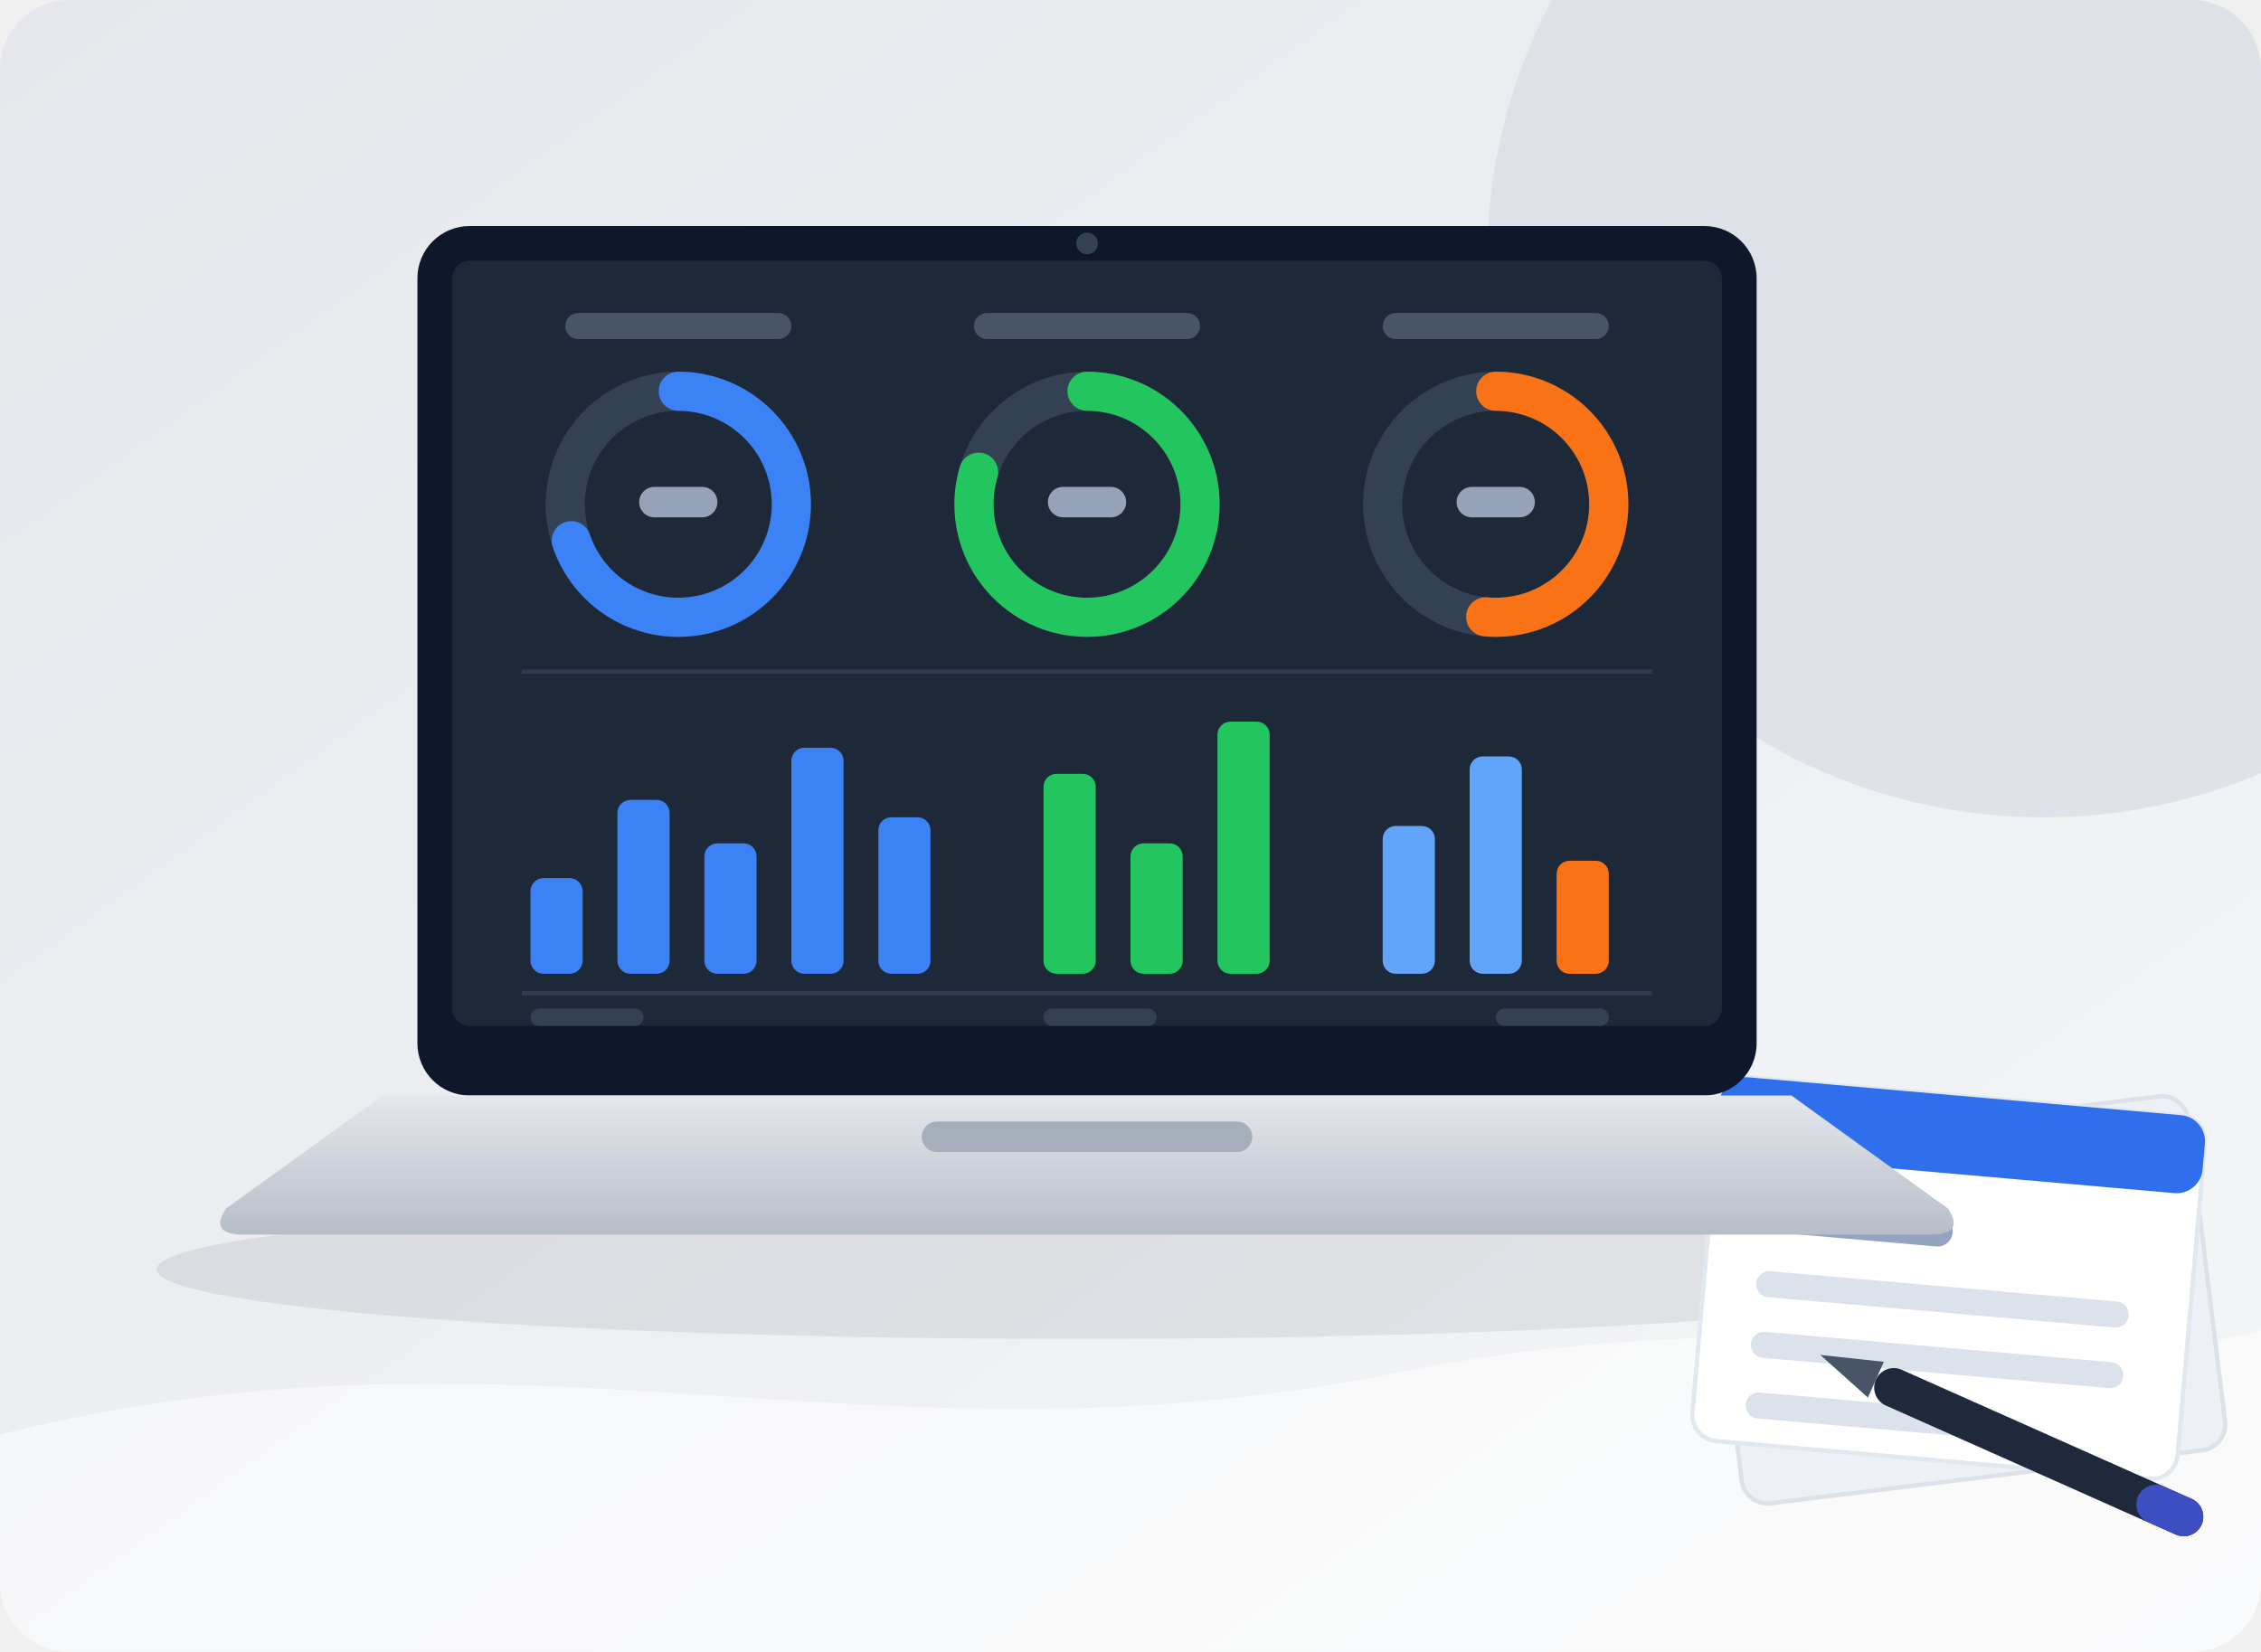
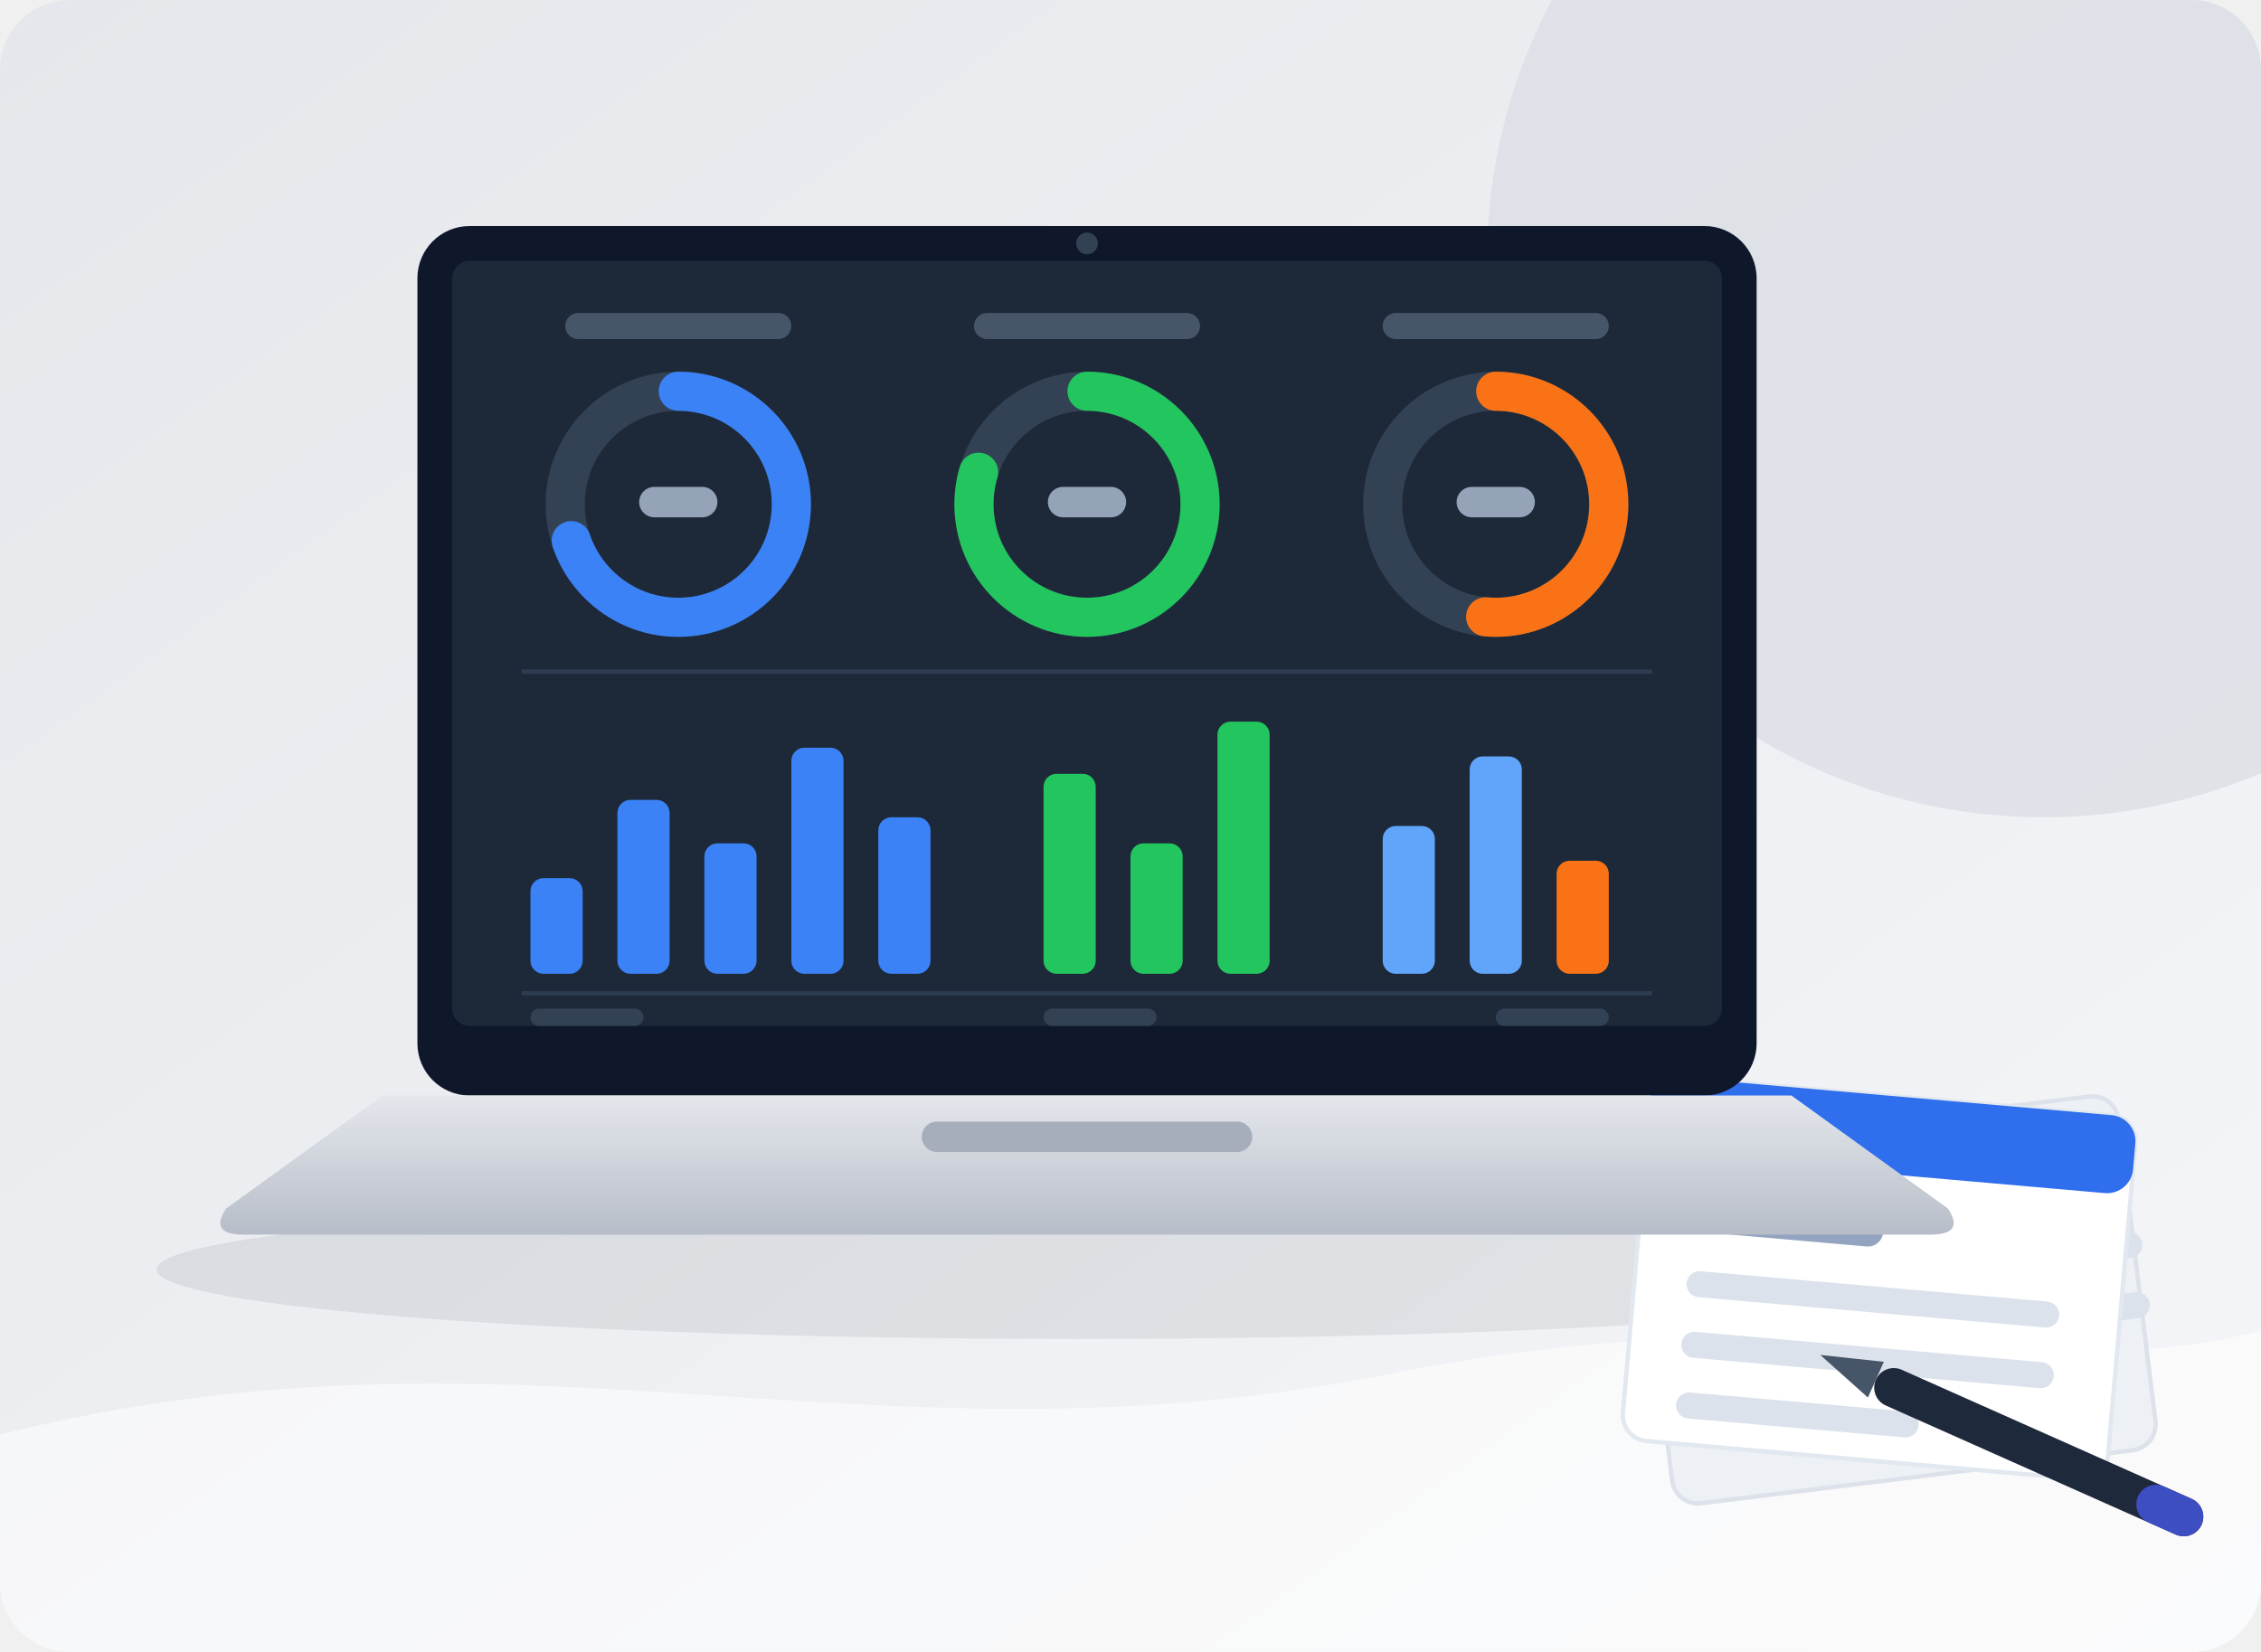
<svg xmlns="http://www.w3.org/2000/svg" viewBox="0 0 520 380" width="520" height="380" role="img" aria-label="Laptop showing a billing dashboard next to printed invoices">
  <defs>
    <linearGradient id="obBg" x1="0" y1="0" x2="1" y2="1">
      <stop offset="0" stop-color="#E5E7EC" />
      <stop offset="1" stop-color="#F5F6F8" />
    </linearGradient>
    <linearGradient id="obDeck" x1="0" y1="0" x2="0" y2="1">
      <stop offset="0" stop-color="#E4E7EC" />
      <stop offset="1" stop-color="#B7BDC8" />
    </linearGradient>
    <clipPath id="obScreen">
      <rect x="104" y="60" width="292" height="176" rx="4" />
    </clipPath>
    <clipPath id="obFrame">
      <rect width="520" height="380" rx="16" />
    </clipPath>
  </defs>
  <g clip-path="url(#obFrame)">
    <rect width="520" height="380" fill="url(#obBg)" />
    <circle cx="470" cy="60" r="128" fill="#DADDE4" opacity="0.75" />
    <path d="M0 330 C 120 300 200 340 320 316 C 420 296 470 320 520 306 L520 380 L0 380 Z" fill="#FFFFFF" opacity="0.55" />
    <ellipse cx="248" cy="292" rx="212" ry="16" fill="#0F172A" opacity="0.08" />
-     <g transform="rotate(-7 452 300)">
-       <rect x="396" y="258" width="112" height="82" rx="6" fill="#EDF0F5" stroke="#DDE2EA" />
+     <g transform="rotate(-7 436 300)">
+       <rect x="380" y="258" width="112" height="82" rx="6" fill="#EDF0F5" stroke="#DDE2EA" />
      <rect x="410" y="274" width="58" height="7" rx="3.5" fill="#C9D1DE" />
      <rect x="410" y="290" width="84" height="6" rx="3" fill="#DCE2EB" />
      <rect x="410" y="304" width="84" height="6" rx="3" fill="#DCE2EB" />
      <rect x="410" y="318" width="46" height="6" rx="3" fill="#DCE2EB" />
    </g>
-     <g transform="rotate(5 448 296)">
-       <rect x="392" y="252" width="112" height="84" rx="6" fill="#FFFFFF" stroke="#E2E8F0" />
-       <rect x="392" y="252" width="112" height="18" rx="6" fill="#2F6FED" />
-       <rect x="404" y="280" width="44" height="7" rx="3.5" fill="#93A4C0" />
-       <rect x="404" y="296" width="86" height="6" rx="3" fill="#DCE2EB" />
-       <rect x="404" y="310" width="86" height="6" rx="3" fill="#DCE2EB" />
-       <rect x="404" y="324" width="56" height="6" rx="3" fill="#DCE2EB" />
+     <g transform="rotate(5 432 296)">
+       <rect x="376" y="252" width="112" height="84" rx="6" fill="#FFFFFF" stroke="#E2E8F0" />
+       <rect x="376" y="252" width="112" height="18" rx="6" fill="#2F6FED" />
+       <rect x="388" y="280" width="44" height="7" rx="3.5" fill="#93A4C0" />
+       <rect x="388" y="296" width="86" height="6" rx="3" fill="#DCE2EB" />
+       <rect x="388" y="310" width="86" height="6" rx="3" fill="#DCE2EB" />
+       <rect x="388" y="324" width="56" height="6" rx="3" fill="#DCE2EB" />
    </g>
    <g>
      <rect x="96" y="52" width="308" height="200" rx="12" fill="#0F172A" />
      <rect x="104" y="60" width="292" height="176" rx="4" fill="#1D2939" />
      <circle cx="250" cy="56" r="2.5" fill="#334155" />
      <g clip-path="url(#obScreen)">
        <rect x="130" y="72" width="52" height="6" rx="3" fill="#475569" />
        <rect x="224" y="72" width="52" height="6" rx="3" fill="#475569" />
        <rect x="318" y="72" width="52" height="6" rx="3" fill="#475569" />
        <g fill="none" stroke-width="9" stroke-linecap="round">
          <circle cx="156" cy="116" r="26" stroke="#334155" />
          <circle cx="156" cy="116" r="26" stroke="#3B82F6" stroke-dasharray="114 164" transform="rotate(-90 156 116)" />
          <circle cx="250" cy="116" r="26" stroke="#334155" />
          <circle cx="250" cy="116" r="26" stroke="#22C55E" stroke-dasharray="130 164" transform="rotate(-90 250 116)" />
          <circle cx="344" cy="116" r="26" stroke="#334155" />
          <circle cx="344" cy="116" r="26" stroke="#F97316" stroke-dasharray="84 164" transform="rotate(-90 344 116)" />
        </g>
        <rect x="147" y="112" width="18" height="7" rx="3.5" fill="#94A3B8" />
        <rect x="241" y="112" width="18" height="7" rx="3.5" fill="#94A3B8" />
        <rect x="335" y="112" width="18" height="7" rx="3.5" fill="#94A3B8" />
        <rect x="120" y="154" width="260" height="1" fill="#2E3C51" />
        <g fill="#3B82F6">
          <rect x="122" y="202" width="12" height="22" rx="3" />
          <rect x="142" y="184" width="12" height="40" rx="3" />
          <rect x="162" y="194" width="12" height="30" rx="3" />
          <rect x="182" y="172" width="12" height="52" rx="3" />
          <rect x="202" y="188" width="12" height="36" rx="3" />
        </g>
        <g fill="#22C55E">
          <rect x="240" y="178" width="12" height="46" rx="3" />
          <rect x="260" y="194" width="12" height="30" rx="3" />
          <rect x="280" y="166" width="12" height="58" rx="3" />
        </g>
        <g>
          <rect x="318" y="190" width="12" height="34" rx="3" fill="#60A5FA" />
          <rect x="338" y="174" width="12" height="50" rx="3" fill="#60A5FA" />
          <rect x="358" y="198" width="12" height="26" rx="3" fill="#F97316" />
        </g>
        <rect x="120" y="228" width="260" height="1" fill="#2E3C51" />
        <rect x="122" y="232" width="26" height="4" rx="2" fill="#334155" />
        <rect x="240" y="232" width="26" height="4" rx="2" fill="#334155" />
        <rect x="344" y="232" width="26" height="4" rx="2" fill="#334155" />
      </g>
      <path d="M88 252 H412 L448 278 Q452 284 444 284 H56 Q48 284 52 278 Z" fill="url(#obDeck)" />
      <rect x="212" y="258" width="76" height="7" rx="3.5" fill="#A7AEBB" />
    </g>
    <g transform="rotate(24 470 334)">
      <rect x="428" y="330" width="82" height="9" rx="4.5" fill="#1E293B" />
      <path d="M428 330 L414 334.5 L428 339 Z" fill="#475569" />
      <rect x="494" y="330" width="16" height="9" rx="4.5" fill="#3D4EC2" />
    </g>
  </g>
</svg>
